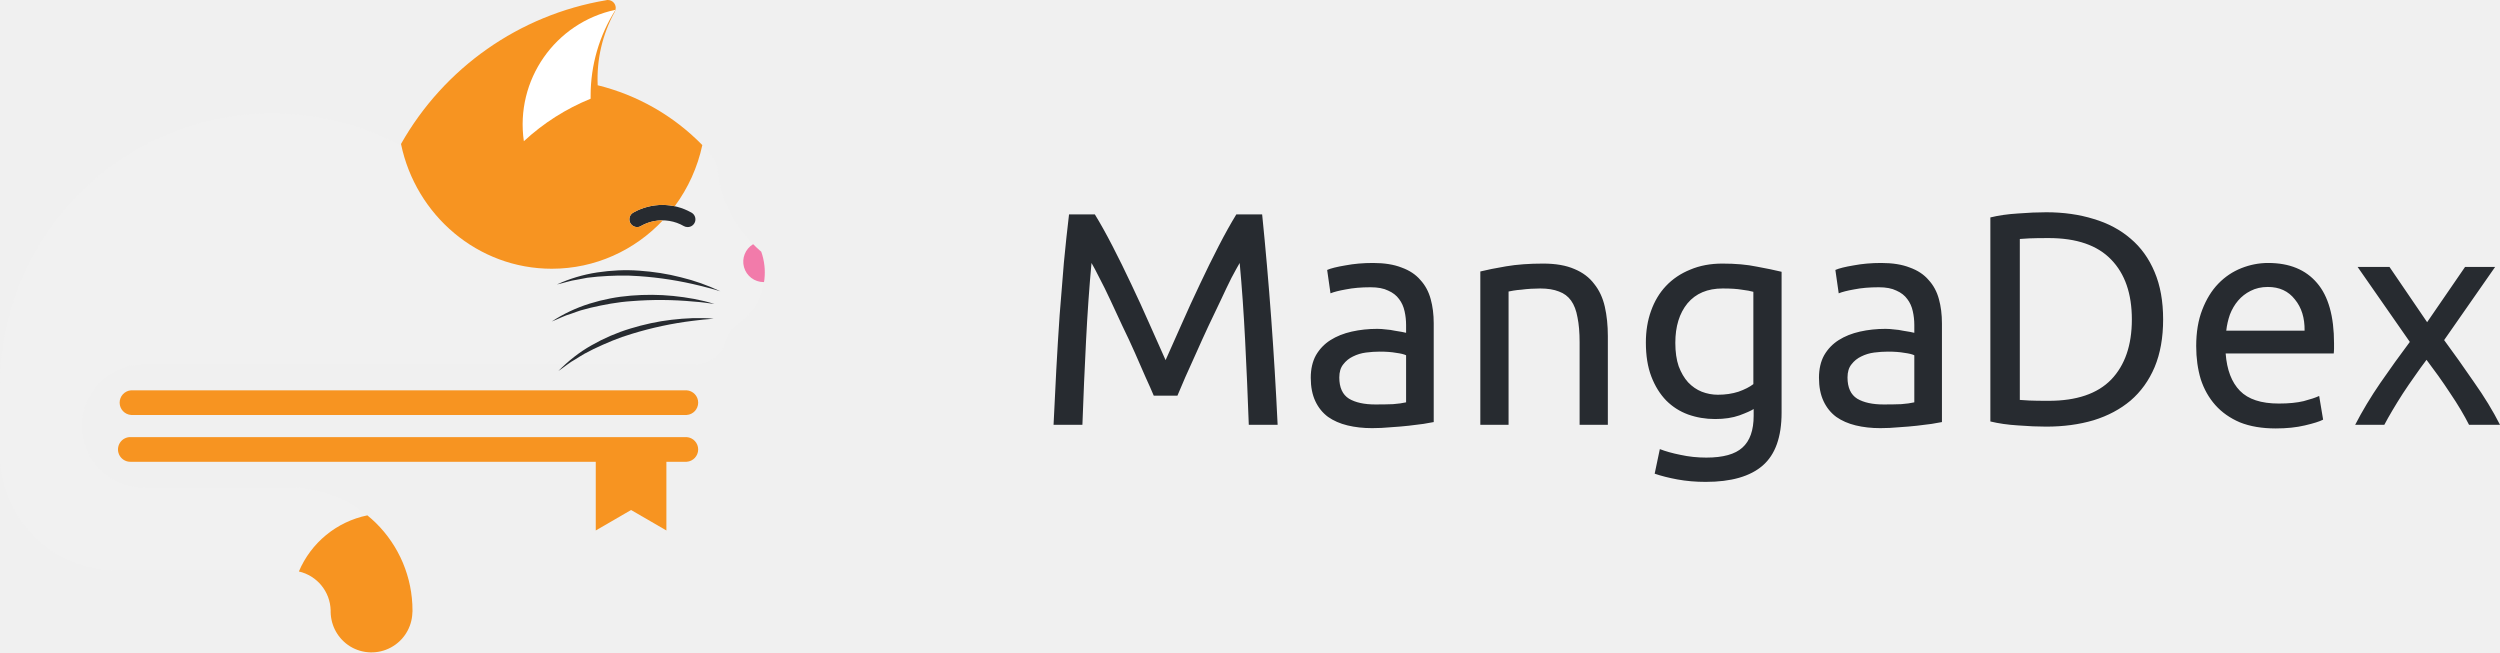
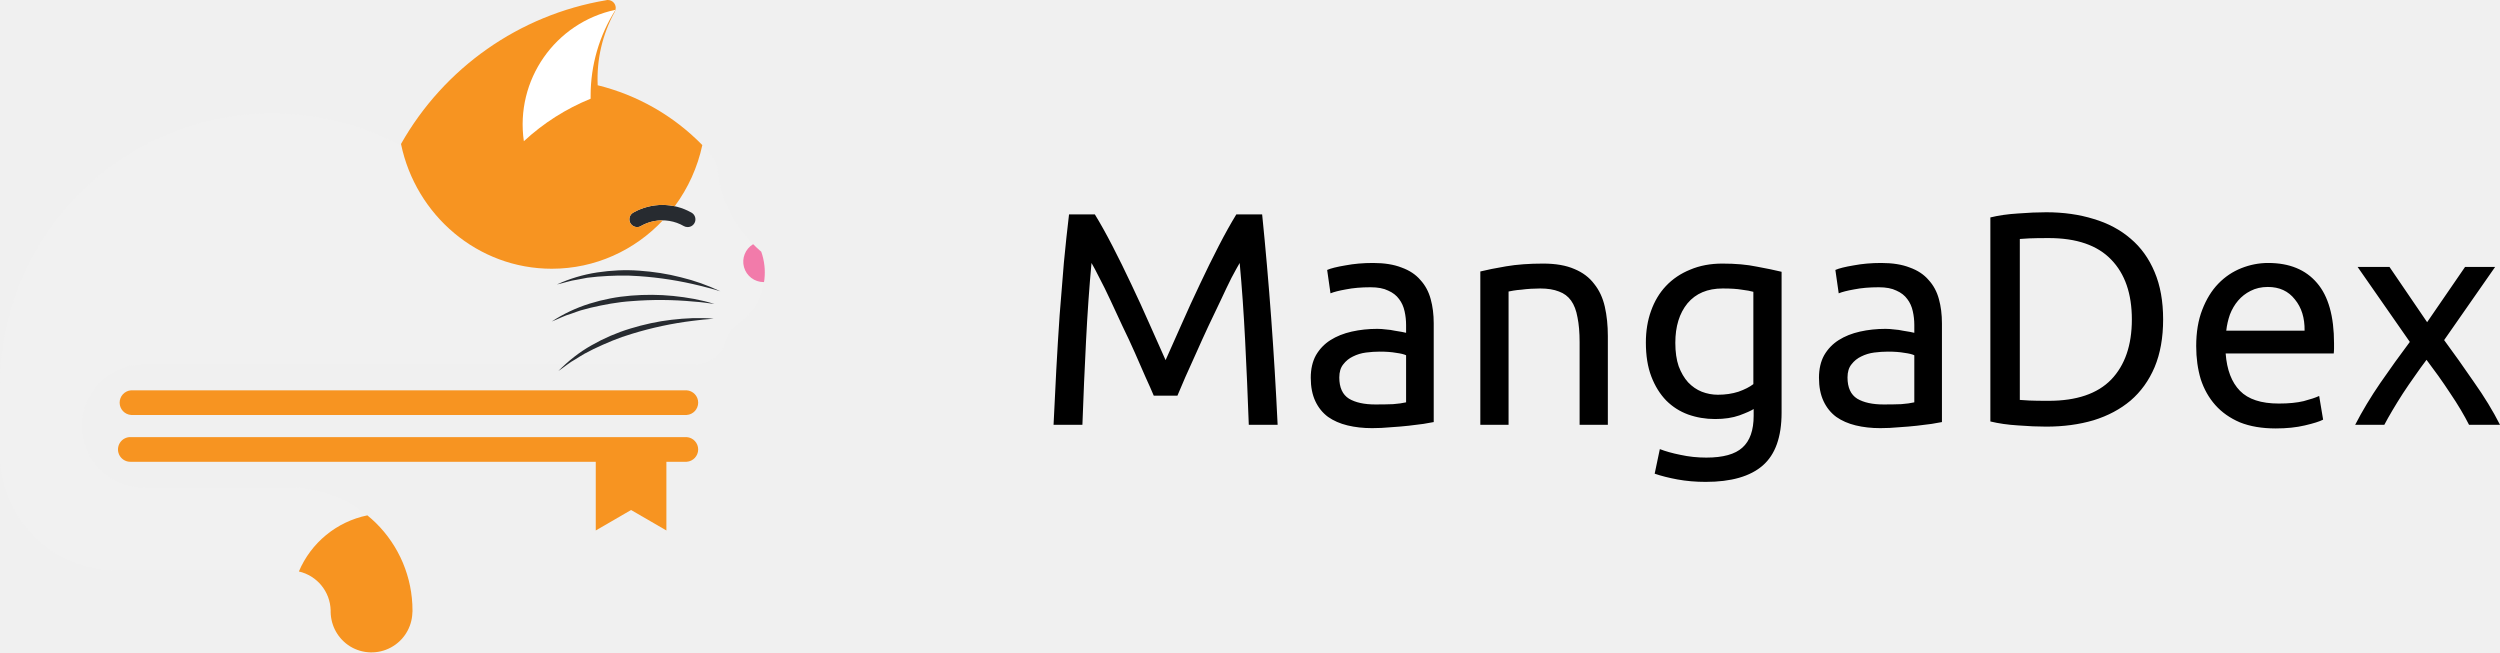
<svg xmlns="http://www.w3.org/2000/svg" version="1.2" viewBox="0 0 453.036 118.23">
  <path d="M124.43 75.2H23.77a2.24 2.24 0 010-4.47h100.66a2.24 2.24 0 010 4.47m0 8.48H23.77a2.24 2.24 0 110-4.47h100.66a2.24 2.24 0 010 4.47" fill="#f79421" />
  <path d="M114.36 92.42l6.4 3.71V81.17h-12.8v14.96z" fill="#f79421" />
  <path d="M112.08 33.9h16.83v9.33h-16.83z" fill="#272b30" />
  <path d="M137.96 45.6l-.26-.2a22.94 22.94 0 01-4.84-5.88l-.03-.07a22.6 22.6 0 01-2.76-8.22l-.05-.54v-.03a5.79 5.79 0 00-1.26-2.77l-.18-.2a39.88 39.88 0 00-20.27-12.24 25.13 25.13 0 013.1-13.32c.1-.2.17-.44.17-.69 0-.8-.64-1.44-1.44-1.44h-.1l-.25.04a52.75 52.75 0 00-37.28 26.3 48.26 48.26 0 00-6.58-2.92 49.17 49.17 0 00-21.17-2.66A49.32 49.32 0 000 69.86v12.36a21.16 21.16 0 0020.62 21.16h31.4a6.13 6.13 0 01.93 0c.05 0 .1 0 .15.02a7.43 7.43 0 016.82 7.4v.16a7.46 7.46 0 007.41 7.27 7.42 7.42 0 007.4-6.9l.01-.3v-.41a22.27 22.27 0 00-16-21.37 22.35 22.35 0 00-6.25-.9H26.3c-.06.02-.13.02-.2.02l-.18-.01a11.165 11.165 0 01.19-22.33h99.81a5.81 5.81 0 005.52-4.01l.08-.27a5.78 5.78 0 011.93-2.82h.01l.23-.17a11.41 11.41 0 004.26-13.15m-13.34-4.46c-.24 0-.47-.06-.67-.17a7.79 7.79 0 00-5.44-.9c-.81.16-1.58.45-2.27.83l-.04.02-.12.08c-.19.1-.4.14-.63.14a1.41 1.41 0 01-.78-2.57l.14-.08a10.69 10.69 0 0110.45 0l.14.08a1.4 1.4 0 01-.78 2.57" fill="#f1f1f1" />
  <path d="M137.96 45.6l-.26-.2a22.94 22.94 0 01-4.84-5.88l-.03-.07a22.6 22.6 0 01-2.76-8.22l-.05-.54v-.03a5.79 5.79 0 00-1.26-2.77l-.18-.2a39.88 39.88 0 00-20.27-12.24 25.13 25.13 0 013.1-13.32c.1-.2.17-.44.17-.69 0-.8-.64-1.44-1.44-1.44h-.1l-.25.04a52.75 52.75 0 00-37.28 26.3 48.26 48.26 0 00-6.58-2.92 49.17 49.17 0 00-21.17-2.66A49.32 49.32 0 000 69.86v12.36a21.16 21.16 0 0020.62 21.16h31.4a6.13 6.13 0 01.93 0c.05 0 .1 0 .15.02a7.43 7.43 0 016.82 7.4v.16a7.46 7.46 0 007.41 7.27 7.42 7.42 0 007.4-6.9l.01-.3v-.41a22.27 22.27 0 00-16-21.37 22.35 22.35 0 00-6.25-.9H26.3c-.06.02-.13.02-.2.02l-.18-.01a11.165 11.165 0 01.19-22.33h99.81a5.81 5.81 0 005.52-4.01l.08-.27a5.78 5.78 0 011.93-2.82h.01l.23-.17a11.41 11.41 0 004.26-13.15m-13.34-4.46c-.24 0-.47-.06-.67-.17a7.79 7.79 0 00-5.44-.9c-.81.16-1.58.45-2.27.83l-.04.02-.12.08c-.19.1-.4.14-.63.14a1.41 1.41 0 01-.78-2.57l.14-.08a10.69 10.69 0 0110.45 0l.14.08a1.4 1.4 0 01-.78 2.57" fill="none" />
  <path d="M72.67 26.1c2.68 12.9 13.9 22.6 27.32 22.6 7.9 0 15.04-3.36 20.12-8.76h-.08a7.56 7.56 0 00-3.8.97l-.03.02a.5.5 0 00-.12.08c-.19.1-.4.14-.63.14-.77 0-1.4-.63-1.4-1.4 0-.5.24-.92.62-1.17l.14-.08a10.66 10.66 0 017.46-1.13 28.75 28.75 0 005-11.08 39.82 39.82 0 00-18.96-10.84 25.13 25.13 0 013.1-13.32c.1-.2.17-.43.17-.69 0-.8-.64-1.44-1.44-1.44h-.1l-.25.05A52.75 52.75 0 0072.66 26.1" fill="#f79421" />
  <path d="M130.55 52.79c-1.21-.36-2.42-.72-3.65-1a64.3 64.3 0 00-11.12-1.75c-2.49-.2-4.99-.1-7.47.09l-1.87.2c-.62.1-1.22.24-1.84.35-1.26.16-2.43.61-3.68.87a27.44 27.44 0 017.29-2.18c2.52-.38 5.1-.51 7.64-.32 2.54.18 5.07.56 7.54 1.2a37 37 0 017.16 2.54m-1.09 2.29c-1.26-.17-2.5-.35-3.76-.43a64.15 64.15 0 00-11.25-.08c-2.5.16-4.96.63-7.39 1.19l-1.81.48c-.6.18-1.18.42-1.77.62-1.22.33-2.32.96-3.5 1.4a27.44 27.44 0 016.87-3.24 34.27 34.27 0 017.51-1.45c2.54-.2 5.1-.2 7.63.06 2.53.26 5.05.69 7.47 1.45m-.18 2.68c-1.26.1-2.51.2-3.76.38a64.38 64.38 0 00-11 2.35c-2.4.7-4.7 1.69-6.96 2.76l-1.66.86c-.55.3-1.06.66-1.6.98-1.12.6-2.05 1.44-3.12 2.14 1.78-1.8 3.79-3.41 6.02-4.66a34.17 34.17 0 017.02-3.03c2.44-.74 4.93-1.3 7.46-1.59 2.53-.3 5.08-.42 7.6-.2" fill="#272b30" />
  <path d="M137.7 45.4c-.42-.37-.82-.76-1.22-1.15a3.7 3.7 0 001.91 6.87h.06c.02-.16.06-.31.07-.47a11.28 11.28 0 00-.57-5.04l-.25-.22" fill="#f27baa" />
  <path d="M107.03 17.36v.53a39.8 39.8 0 00-12.1 7.7 21.25 21.25 0 0116.62-23.82 29 29 0 00-4.52 15.59" fill="#fff" />
  <path d="M68.11 94.76a22.3 22.3 0 00-1.54-1.37 17.25 17.25 0 00-12.41 10.17 7.42 7.42 0 015.76 7.07v.33a7.47 7.47 0 003.5 6.16 7.42 7.42 0 0011.31-6.09c.02-.08.02-.15.02-.23v-.18a22.26 22.26 0 00-6.64-15.86" fill="#f79421" />
-   <g aria-label="MangaDex" style="line-height:1.25;-inkscape-font-specification:Ubuntu" font-weight="400" font-size="55.022" font-family="Ubuntu" letter-spacing="0" word-spacing="0" fill="#272b30" stroke-width="4.127">
+   <g aria-label="MangaDex" style="line-height:1.25;-inkscape-font-specification:Ubuntu" font-weight="400" font-size="55.022" font-family="Ubuntu" letter-spacing="0" word-spacing="0" fill="currentColor" stroke-width="4.127">
    <path d="M209.076 71.698q-.55-1.32-1.485-3.356-.88-2.036-1.926-4.402-1.046-2.366-2.256-4.842-1.155-2.53-2.2-4.731-1.046-2.256-1.982-4.017-.88-1.76-1.43-2.696-.605 6.492-.99 14.085-.386 7.538-.66 15.241h-5.228q.22-4.952.495-9.959.275-5.061.606-9.903.385-4.897.77-9.52.44-4.62.935-8.748h4.677q1.486 2.421 3.191 5.723 1.706 3.301 3.412 6.932 1.705 3.577 3.3 7.208 1.597 3.577 2.917 6.548 1.32-2.971 2.916-6.548 1.596-3.631 3.301-7.208 1.706-3.631 3.412-6.932 1.705-3.302 3.191-5.723h4.677q1.87 18.433 2.806 38.13h-5.227q-.275-7.703-.66-15.24-.385-7.594-.99-14.086-.55.935-1.486 2.696-.88 1.76-1.926 4.017-1.045 2.2-2.256 4.731-1.155 2.476-2.2 4.842-1.046 2.366-1.982 4.402-.88 2.036-1.43 3.356zM249.247 73.294q1.816 0 3.191-.055 1.43-.11 2.366-.33V64.38q-.55-.275-1.815-.44-1.21-.22-2.972-.22-1.155 0-2.476.165-1.265.165-2.365.716-1.046.495-1.761 1.43-.715.88-.715 2.366 0 2.751 1.76 3.852 1.76 1.045 4.787 1.045zm-.44-25.64q3.081 0 5.172.825 2.146.77 3.411 2.256 1.32 1.43 1.871 3.466.55 1.981.55 4.402v17.882q-.66.11-1.87.33-1.156.165-2.642.33-1.485.166-3.246.276-1.705.165-3.411.165-2.421 0-4.457-.496-2.036-.495-3.521-1.54-1.486-1.1-2.311-2.861-.825-1.761-.825-4.237 0-2.366.935-4.072.99-1.705 2.64-2.75 1.652-1.046 3.852-1.541 2.201-.495 4.622-.495.77 0 1.596.11.825.055 1.54.22.77.11 1.321.22.55.11.77.165v-1.43q0-1.266-.275-2.477-.275-1.265-.99-2.2-.715-.99-1.981-1.541-1.21-.605-3.191-.605-2.531 0-4.457.385-1.87.33-2.806.715l-.605-4.237q.99-.44 3.301-.825 2.31-.44 5.007-.44zM268.256 49.195q1.76-.44 4.677-.936 2.916-.495 6.713-.495 3.411 0 5.667.99 2.256.936 3.576 2.696 1.376 1.706 1.926 4.127t.55 5.337V76.98h-5.117V62.015q0-2.642-.385-4.512-.33-1.871-1.155-3.026-.826-1.156-2.201-1.651-1.376-.55-3.412-.55-.825 0-1.705.055-.88.055-1.706.165-.77.055-1.43.165-.606.11-.88.165V76.98h-5.118zM317.788 74.12q-.66.44-2.586 1.155-1.871.66-4.402.66-2.586 0-4.897-.825-2.256-.826-3.962-2.531-1.705-1.761-2.696-4.347-.99-2.586-.99-6.162 0-3.137.935-5.723.936-2.64 2.696-4.511 1.816-1.926 4.402-2.972 2.586-1.1 5.832-1.1 3.577 0 6.218.55 2.696.495 4.512.936v25.53q0 6.602-3.412 9.573-3.411 2.971-10.344 2.971-2.696 0-5.117-.44-2.366-.44-4.126-1.045l.935-4.457q1.54.605 3.741 1.046 2.256.495 4.677.495 4.567 0 6.548-1.816 2.036-1.816 2.036-5.777zm-.055-21.24q-.77-.22-2.091-.384-1.266-.22-3.466-.22-4.127 0-6.383 2.696-2.2 2.696-2.2 7.153 0 2.476.604 4.236.66 1.76 1.706 2.916 1.1 1.156 2.476 1.706 1.43.55 2.916.55 2.036 0 3.742-.55 1.705-.605 2.696-1.375zM341.344 73.294q1.816 0 3.191-.055 1.43-.11 2.366-.33V64.38q-.55-.275-1.816-.44-1.21-.22-2.97-.22-1.156 0-2.477.165-1.265.165-2.366.716-1.045.495-1.76 1.43-.716.88-.716 2.366 0 2.751 1.76 3.852 1.762 1.045 4.788 1.045zm-.44-25.64q3.08 0 5.172.825 2.146.77 3.411 2.256 1.32 1.43 1.87 3.466.551 1.981.551 4.402v17.882q-.66.11-1.87.33-1.156.165-2.642.33-1.485.166-3.246.276-1.706.165-3.411.165-2.421 0-4.457-.496-2.036-.495-3.522-1.54-1.485-1.1-2.31-2.861-.826-1.761-.826-4.237 0-2.366.936-4.072.99-1.705 2.64-2.75 1.651-1.046 3.852-1.541 2.201-.495 4.622-.495.77 0 1.596.11.825.055 1.54.22.77.11 1.32.22t.771.165v-1.43q0-1.266-.275-2.477-.275-1.265-.99-2.2-.716-.99-1.981-1.541-1.21-.605-3.192-.605-2.53 0-4.456.385-1.871.33-2.806.715l-.606-4.237q.99-.44 3.302-.825 2.31-.44 5.007-.44zM391.99 57.888q0 4.952-1.54 8.638-1.54 3.632-4.347 6.053-2.806 2.366-6.713 3.576-3.906 1.156-8.583 1.156-2.31 0-5.117-.22-2.751-.166-5.007-.716V39.401q2.256-.55 5.007-.716 2.806-.22 5.117-.22 4.677 0 8.583 1.21 3.907 1.156 6.713 3.577 2.806 2.366 4.347 6.053 1.54 3.631 1.54 8.583zm-20.743 14.746q7.593 0 11.335-3.852 3.741-3.906 3.741-10.894 0-6.988-3.741-10.84-3.742-3.906-11.335-3.906-2.256 0-3.521.055-1.21.055-1.706.11V72.47q.495.055 1.706.11 1.265.055 3.521.055zM397.982 62.73q0-3.797 1.1-6.603 1.1-2.86 2.916-4.732 1.816-1.87 4.182-2.806 2.366-.935 4.842-.935 5.777 0 8.858 3.631 3.081 3.577 3.081 10.95v.88q0 .495-.055.935H403.32q.33 4.457 2.586 6.768 2.256 2.31 7.043 2.31 2.696 0 4.511-.44 1.871-.494 2.806-.935l.716 4.292q-.936.495-3.302 1.045-2.31.55-5.282.55-3.741 0-6.492-1.1-2.696-1.155-4.457-3.136-1.76-1.98-2.641-4.677-.825-2.75-.825-5.997zm19.642-2.806q.055-3.467-1.76-5.668-1.761-2.255-4.897-2.255-1.76 0-3.136.715-1.321.66-2.256 1.76-.936 1.101-1.486 2.532-.495 1.43-.66 2.916zM447.424 76.98q-.606-1.21-1.486-2.696-.88-1.485-1.926-3.026-1.045-1.595-2.145-3.136-1.1-1.54-2.146-2.916-1.046 1.375-2.146 2.971-1.1 1.54-2.146 3.136-.99 1.54-1.87 3.026-.881 1.486-1.486 2.641h-5.282q1.925-3.741 4.566-7.593 2.696-3.906 5.338-7.427l-9.464-13.59h5.777l6.823 10.013 6.877-10.014h5.448l-9.244 13.26q2.641 3.577 5.392 7.593 2.806 3.962 4.732 7.758z" />
  </g>
</svg>
